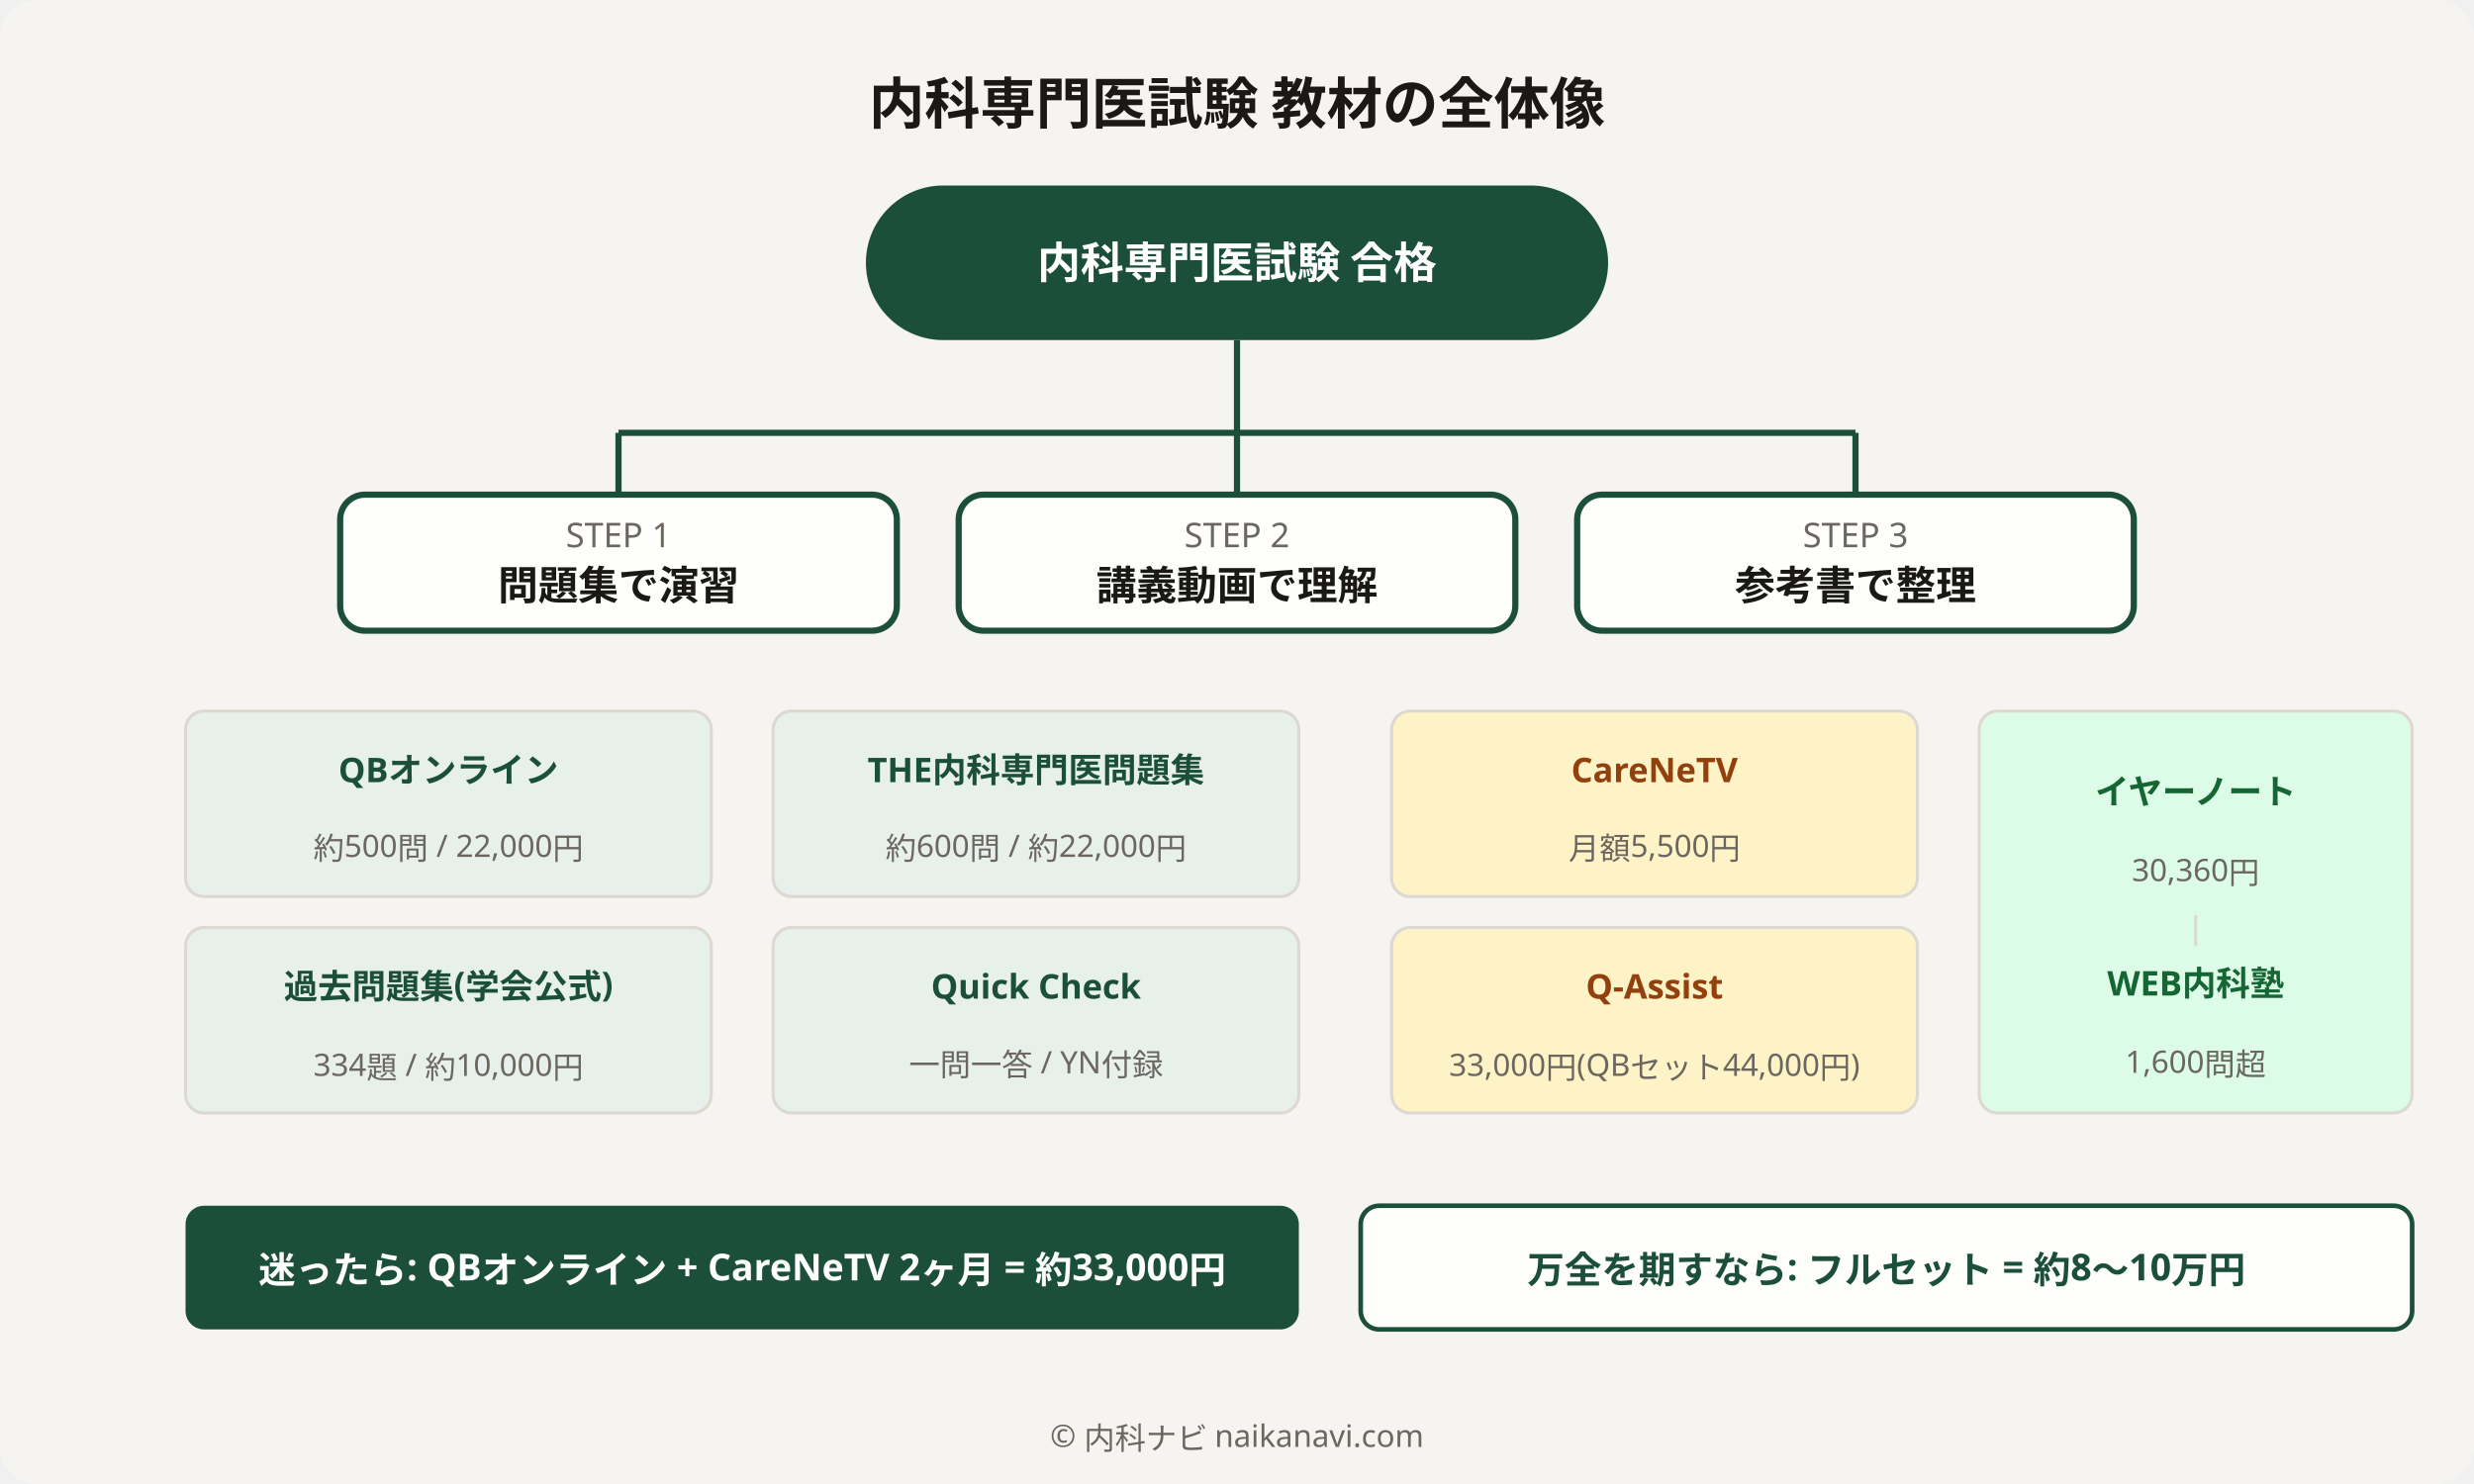
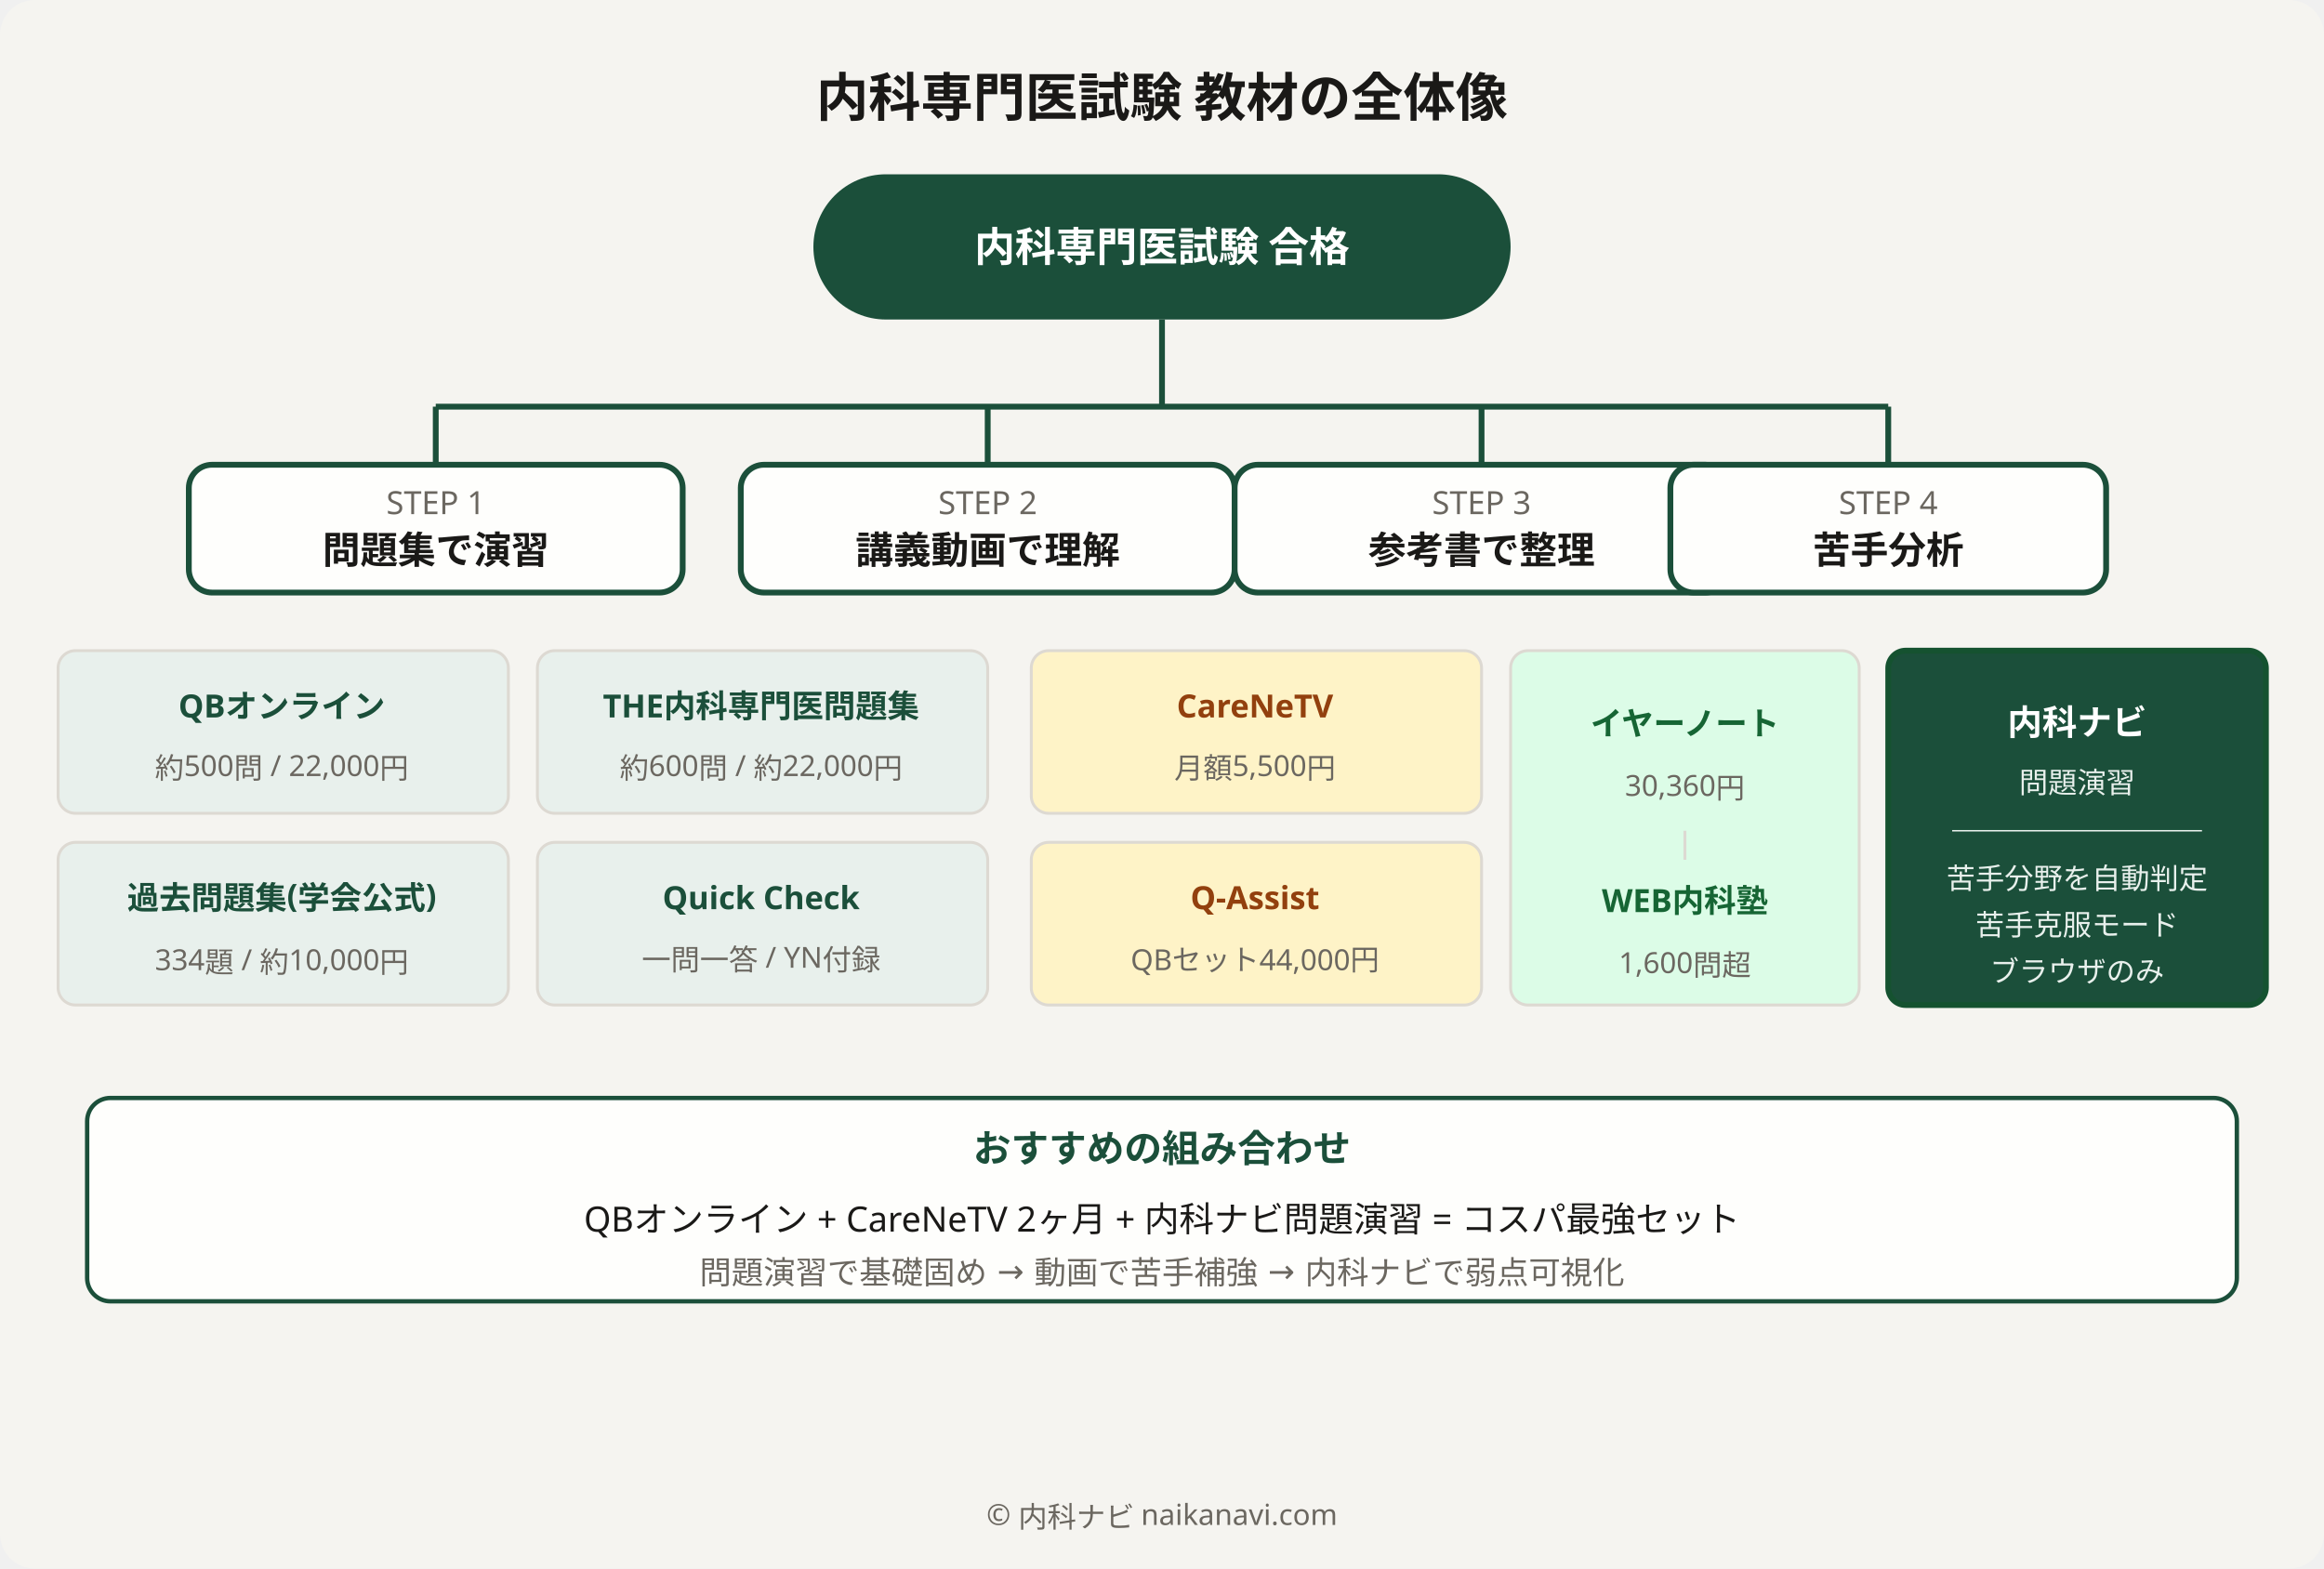
- <svg xmlns="http://www.w3.org/2000/svg" viewBox="0 0 800 480" font-family="'Noto Sans JP', sans-serif">
-   <rect width="800" height="480" fill="#F5F4F0" rx="12" />
+ <svg xmlns="http://www.w3.org/2000/svg" viewBox="0 0 800 540" font-family="'Noto Sans JP', sans-serif">
+   <rect width="800" height="540" fill="#F5F4F0" rx="12" />
  <text x="400" y="40" text-anchor="middle" font-size="18" font-weight="bold" fill="#1A1917">内科専門医試験 教材の全体像</text>
  <rect x="280" y="60" width="240" height="50" rx="25" fill="#1B4F3A" />
  <text x="400" y="90" text-anchor="middle" font-size="14" fill="#fff" font-weight="bold">内科専門医試験 合格</text>
  <line x1="400" y1="110" x2="400" y2="140" stroke="#1B4F3A" stroke-width="2" />
-   <line x1="200" y1="140" x2="600" y2="140" stroke="#1B4F3A" stroke-width="2" />
-   <line x1="200" y1="140" x2="200" y2="160" stroke="#1B4F3A" stroke-width="2" />
-   <line x1="400" y1="140" x2="400" y2="160" stroke="#1B4F3A" stroke-width="2" />
-   <line x1="600" y1="140" x2="600" y2="160" stroke="#1B4F3A" stroke-width="2" />
-   <rect x="110" y="160" width="180" height="44" rx="8" fill="#FEFEFC" stroke="#1B4F3A" stroke-width="2" />
-   <text x="200" y="177" text-anchor="middle" font-size="11" fill="#6B6760">STEP 1</text>
-   <text x="200" y="194" text-anchor="middle" font-size="13" font-weight="bold" fill="#1A1917">問題集で演習</text>
-   <rect x="310" y="160" width="180" height="44" rx="8" fill="#FEFEFC" stroke="#1B4F3A" stroke-width="2" />
-   <text x="400" y="177" text-anchor="middle" font-size="11" fill="#6B6760">STEP 2</text>
-   <text x="400" y="194" text-anchor="middle" font-size="13" font-weight="bold" fill="#1A1917">講義動画で理解</text>
-   <rect x="510" y="160" width="180" height="44" rx="8" fill="#FEFEFC" stroke="#1B4F3A" stroke-width="2" />
-   <text x="600" y="177" text-anchor="middle" font-size="11" fill="#6B6760">STEP 3</text>
-   <text x="600" y="194" text-anchor="middle" font-size="13" font-weight="bold" fill="#1A1917">参考書で整理</text>
-   <rect x="60" y="230" width="170" height="60" rx="6" fill="#E8F0EC" stroke="#DDD9D2" />
-   <text x="145" y="253" text-anchor="middle" font-size="11" font-weight="bold" fill="#1B4F3A">QBオンライン</text>
-   <text x="145" y="278" text-anchor="middle" font-size="10" fill="#6B6760">約500問 / 22,000円</text>
-   <rect x="250" y="230" width="170" height="60" rx="6" fill="#E8F0EC" stroke="#DDD9D2" />
-   <text x="335" y="253" text-anchor="middle" font-size="11" font-weight="bold" fill="#1B4F3A">THE内科専門医問題集</text>
-   <text x="335" y="278" text-anchor="middle" font-size="10" fill="#6B6760">約600問 / 約22,000円</text>
-   <rect x="60" y="300" width="170" height="60" rx="6" fill="#E8F0EC" stroke="#DDD9D2" />
-   <text x="145" y="323" text-anchor="middle" font-size="11" font-weight="bold" fill="#1B4F3A">過去問題集(学会公式)</text>
-   <text x="145" y="348" text-anchor="middle" font-size="10" fill="#6B6760">334題 / 約10,000円</text>
-   <rect x="250" y="300" width="170" height="60" rx="6" fill="#E8F0EC" stroke="#DDD9D2" />
-   <text x="335" y="323" text-anchor="middle" font-size="11" font-weight="bold" fill="#1B4F3A">Quick Check</text>
-   <text x="335" y="348" text-anchor="middle" font-size="10" fill="#6B6760">一問一答 / YN付録</text>
-   <rect x="450" y="230" width="170" height="60" rx="6" fill="#FEF3C7" stroke="#DDD9D2" />
-   <text x="535" y="253" text-anchor="middle" font-size="11" font-weight="bold" fill="#92400E">CareNeTV</text>
-   <text x="535" y="278" text-anchor="middle" font-size="10" fill="#6B6760">月額5,500円</text>
-   <rect x="450" y="300" width="170" height="60" rx="6" fill="#FEF3C7" stroke="#DDD9D2" />
-   <text x="535" y="323" text-anchor="middle" font-size="11" font-weight="bold" fill="#92400E">Q-Assist</text>
-   <text x="535" y="348" text-anchor="middle" font-size="10" fill="#6B6760">33,000円(QBセット44,000円)</text>
-   <rect x="640" y="230" width="140" height="130" rx="6" fill="#DCFCE7" stroke="#DDD9D2" />
-   <text x="710" y="260" text-anchor="middle" font-size="11" font-weight="bold" fill="#166534">イヤーノート</text>
-   <text x="710" y="285" text-anchor="middle" font-size="10" fill="#6B6760">30,360円</text>
-   <line x1="710" y1="296" x2="710" y2="306" stroke="#DDD9D2" />
-   <text x="710" y="322" text-anchor="middle" font-size="11" font-weight="bold" fill="#166534">WEB内科塾</text>
-   <text x="710" y="347" text-anchor="middle" font-size="10" fill="#6B6760">1,600問超</text>
-   <rect x="60" y="390" width="360" height="40" rx="6" fill="#1B4F3A" />
-   <text x="240" y="415" text-anchor="middle" font-size="12" fill="#fff" font-weight="bold">迷ったら: QBオンライン + CareNeTV 2ヶ月 = 約33,000円</text>
-   <rect x="440" y="390" width="340" height="40" rx="6" fill="#FEFEFC" stroke="#1B4F3A" stroke-width="1.5" />
-   <text x="610" y="415" text-anchor="middle" font-size="12" fill="#1B4F3A" font-weight="bold">万全を期すなら: フルセット = 約8〜10万円</text>
-   <text x="400" y="468" text-anchor="middle" font-size="10" fill="#6B6760">© 内科ナビ naikanavi.com</text>
+   <line x1="150" y1="140" x2="650" y2="140" stroke="#1B4F3A" stroke-width="2" />
+   <line x1="150" y1="140" x2="150" y2="160" stroke="#1B4F3A" stroke-width="2" />
+   <line x1="340" y1="140" x2="340" y2="160" stroke="#1B4F3A" stroke-width="2" />
+   <line x1="510" y1="140" x2="510" y2="160" stroke="#1B4F3A" stroke-width="2" />
+   <line x1="650" y1="140" x2="650" y2="160" stroke="#1B4F3A" stroke-width="2" />
+   <rect x="65" y="160" width="170" height="44" rx="8" fill="#FEFEFC" stroke="#1B4F3A" stroke-width="2" />
+   <text x="150" y="177" text-anchor="middle" font-size="11" fill="#6B6760">STEP 1</text>
+   <text x="150" y="194" text-anchor="middle" font-size="13" font-weight="bold" fill="#1A1917">問題集で演習</text>
+   <rect x="255" y="160" width="170" height="44" rx="8" fill="#FEFEFC" stroke="#1B4F3A" stroke-width="2" />
+   <text x="340" y="177" text-anchor="middle" font-size="11" fill="#6B6760">STEP 2</text>
+   <text x="340" y="194" text-anchor="middle" font-size="13" font-weight="bold" fill="#1A1917">講義動画で理解</text>
+   <rect x="425" y="160" width="170" height="44" rx="8" fill="#FEFEFC" stroke="#1B4F3A" stroke-width="2" />
+   <text x="510" y="177" text-anchor="middle" font-size="11" fill="#6B6760">STEP 3</text>
+   <text x="510" y="194" text-anchor="middle" font-size="13" font-weight="bold" fill="#1A1917">参考書で整理</text>
+   <rect x="575" y="160" width="150" height="44" rx="8" fill="#FEFEFC" stroke="#1B4F3A" stroke-width="2" />
+   <text x="650" y="177" text-anchor="middle" font-size="11" fill="#6B6760">STEP 4</text>
+   <text x="650" y="194" text-anchor="middle" font-size="13" font-weight="bold" fill="#1A1917">苦手分析</text>
+   <rect x="20" y="224" width="155" height="56" rx="6" fill="#E8F0EC" stroke="#DDD9D2" />
+   <text x="97" y="247" text-anchor="middle" font-size="11" font-weight="bold" fill="#1B4F3A">QBオンライン</text>
+   <text x="97" y="268" text-anchor="middle" font-size="10" fill="#6B6760">約500問 / 22,000円</text>
+   <rect x="185" y="224" width="155" height="56" rx="6" fill="#E8F0EC" stroke="#DDD9D2" />
+   <text x="262" y="247" text-anchor="middle" font-size="11" font-weight="bold" fill="#1B4F3A">THE内科専門医問題集</text>
+   <text x="262" y="268" text-anchor="middle" font-size="10" fill="#6B6760">約600問 / 約22,000円</text>
+   <rect x="20" y="290" width="155" height="56" rx="6" fill="#E8F0EC" stroke="#DDD9D2" />
+   <text x="97" y="313" text-anchor="middle" font-size="11" font-weight="bold" fill="#1B4F3A">過去問題集(学会公式)</text>
+   <text x="97" y="334" text-anchor="middle" font-size="10" fill="#6B6760">334題 / 約10,000円</text>
+   <rect x="185" y="290" width="155" height="56" rx="6" fill="#E8F0EC" stroke="#DDD9D2" />
+   <text x="262" y="313" text-anchor="middle" font-size="11" font-weight="bold" fill="#1B4F3A">Quick Check</text>
+   <text x="262" y="334" text-anchor="middle" font-size="10" fill="#6B6760">一問一答 / YN付録</text>
+   <rect x="355" y="224" width="155" height="56" rx="6" fill="#FEF3C7" stroke="#DDD9D2" />
+   <text x="432" y="247" text-anchor="middle" font-size="11" font-weight="bold" fill="#92400E">CareNeTV</text>
+   <text x="432" y="268" text-anchor="middle" font-size="10" fill="#6B6760">月額5,500円</text>
+   <rect x="355" y="290" width="155" height="56" rx="6" fill="#FEF3C7" stroke="#DDD9D2" />
+   <text x="432" y="313" text-anchor="middle" font-size="11" font-weight="bold" fill="#92400E">Q-Assist</text>
+   <text x="432" y="334" text-anchor="middle" font-size="10" fill="#6B6760">QBセット44,000円</text>
+   <rect x="520" y="224" width="120" height="122" rx="6" fill="#DCFCE7" stroke="#DDD9D2" />
+   <text x="580" y="253" text-anchor="middle" font-size="11" font-weight="bold" fill="#166534">イヤーノート</text>
+   <text x="580" y="274" text-anchor="middle" font-size="10" fill="#6B6760">30,360円</text>
+   <line x1="580" y1="286" x2="580" y2="296" stroke="#DDD9D2" />
+   <text x="580" y="314" text-anchor="middle" font-size="11" font-weight="bold" fill="#166534">WEB内科塾</text>
+   <text x="580" y="335" text-anchor="middle" font-size="10" fill="#6B6760">1,600問超</text>
+   <rect x="650" y="224" width="130" height="122" rx="6" fill="#1B4F3A" stroke="#155230" stroke-width="2" />
+   <text x="715" y="253" text-anchor="middle" font-size="12" font-weight="bold" fill="#fff">内科ナビ</text>
+   <text x="715" y="273" text-anchor="middle" font-size="10" fill="#E8F0EC">問題演習</text>
+   <line x1="672" y1="286" x2="758" y2="286" stroke="#E8F0EC" stroke-width="0.5" />
+   <text x="715" y="306" text-anchor="middle" font-size="10" fill="#E8F0EC">苦手分野を自動判定</text>
+   <text x="715" y="322" text-anchor="middle" font-size="10" fill="#E8F0EC">苦手克服モード</text>
+   <text x="715" y="338" text-anchor="middle" font-size="10" fill="#E8F0EC">ブラウザのみ</text>
+   <rect x="30" y="378" width="740" height="70" rx="8" fill="#FEFEFC" stroke="#1B4F3A" stroke-width="1.5" />
+   <text x="400" y="400" text-anchor="middle" font-size="13" font-weight="bold" fill="#1B4F3A">おすすめの組み合わせ</text>
+   <text x="400" y="424" text-anchor="middle" font-size="12" fill="#1A1917">QBオンライン + CareNeTV 2ヶ月 + 内科ナビ問題演習 = コスパ最強セット</text>
+   <text x="400" y="442" text-anchor="middle" font-size="11" fill="#6B6760">問題演習で基礎固め → 動画で苦手補強 → 内科ナビで弱点可視化</text>
+   <text x="400" y="525" text-anchor="middle" font-size="10" fill="#6B6760">© 内科ナビ naikanavi.com</text>
</svg>
